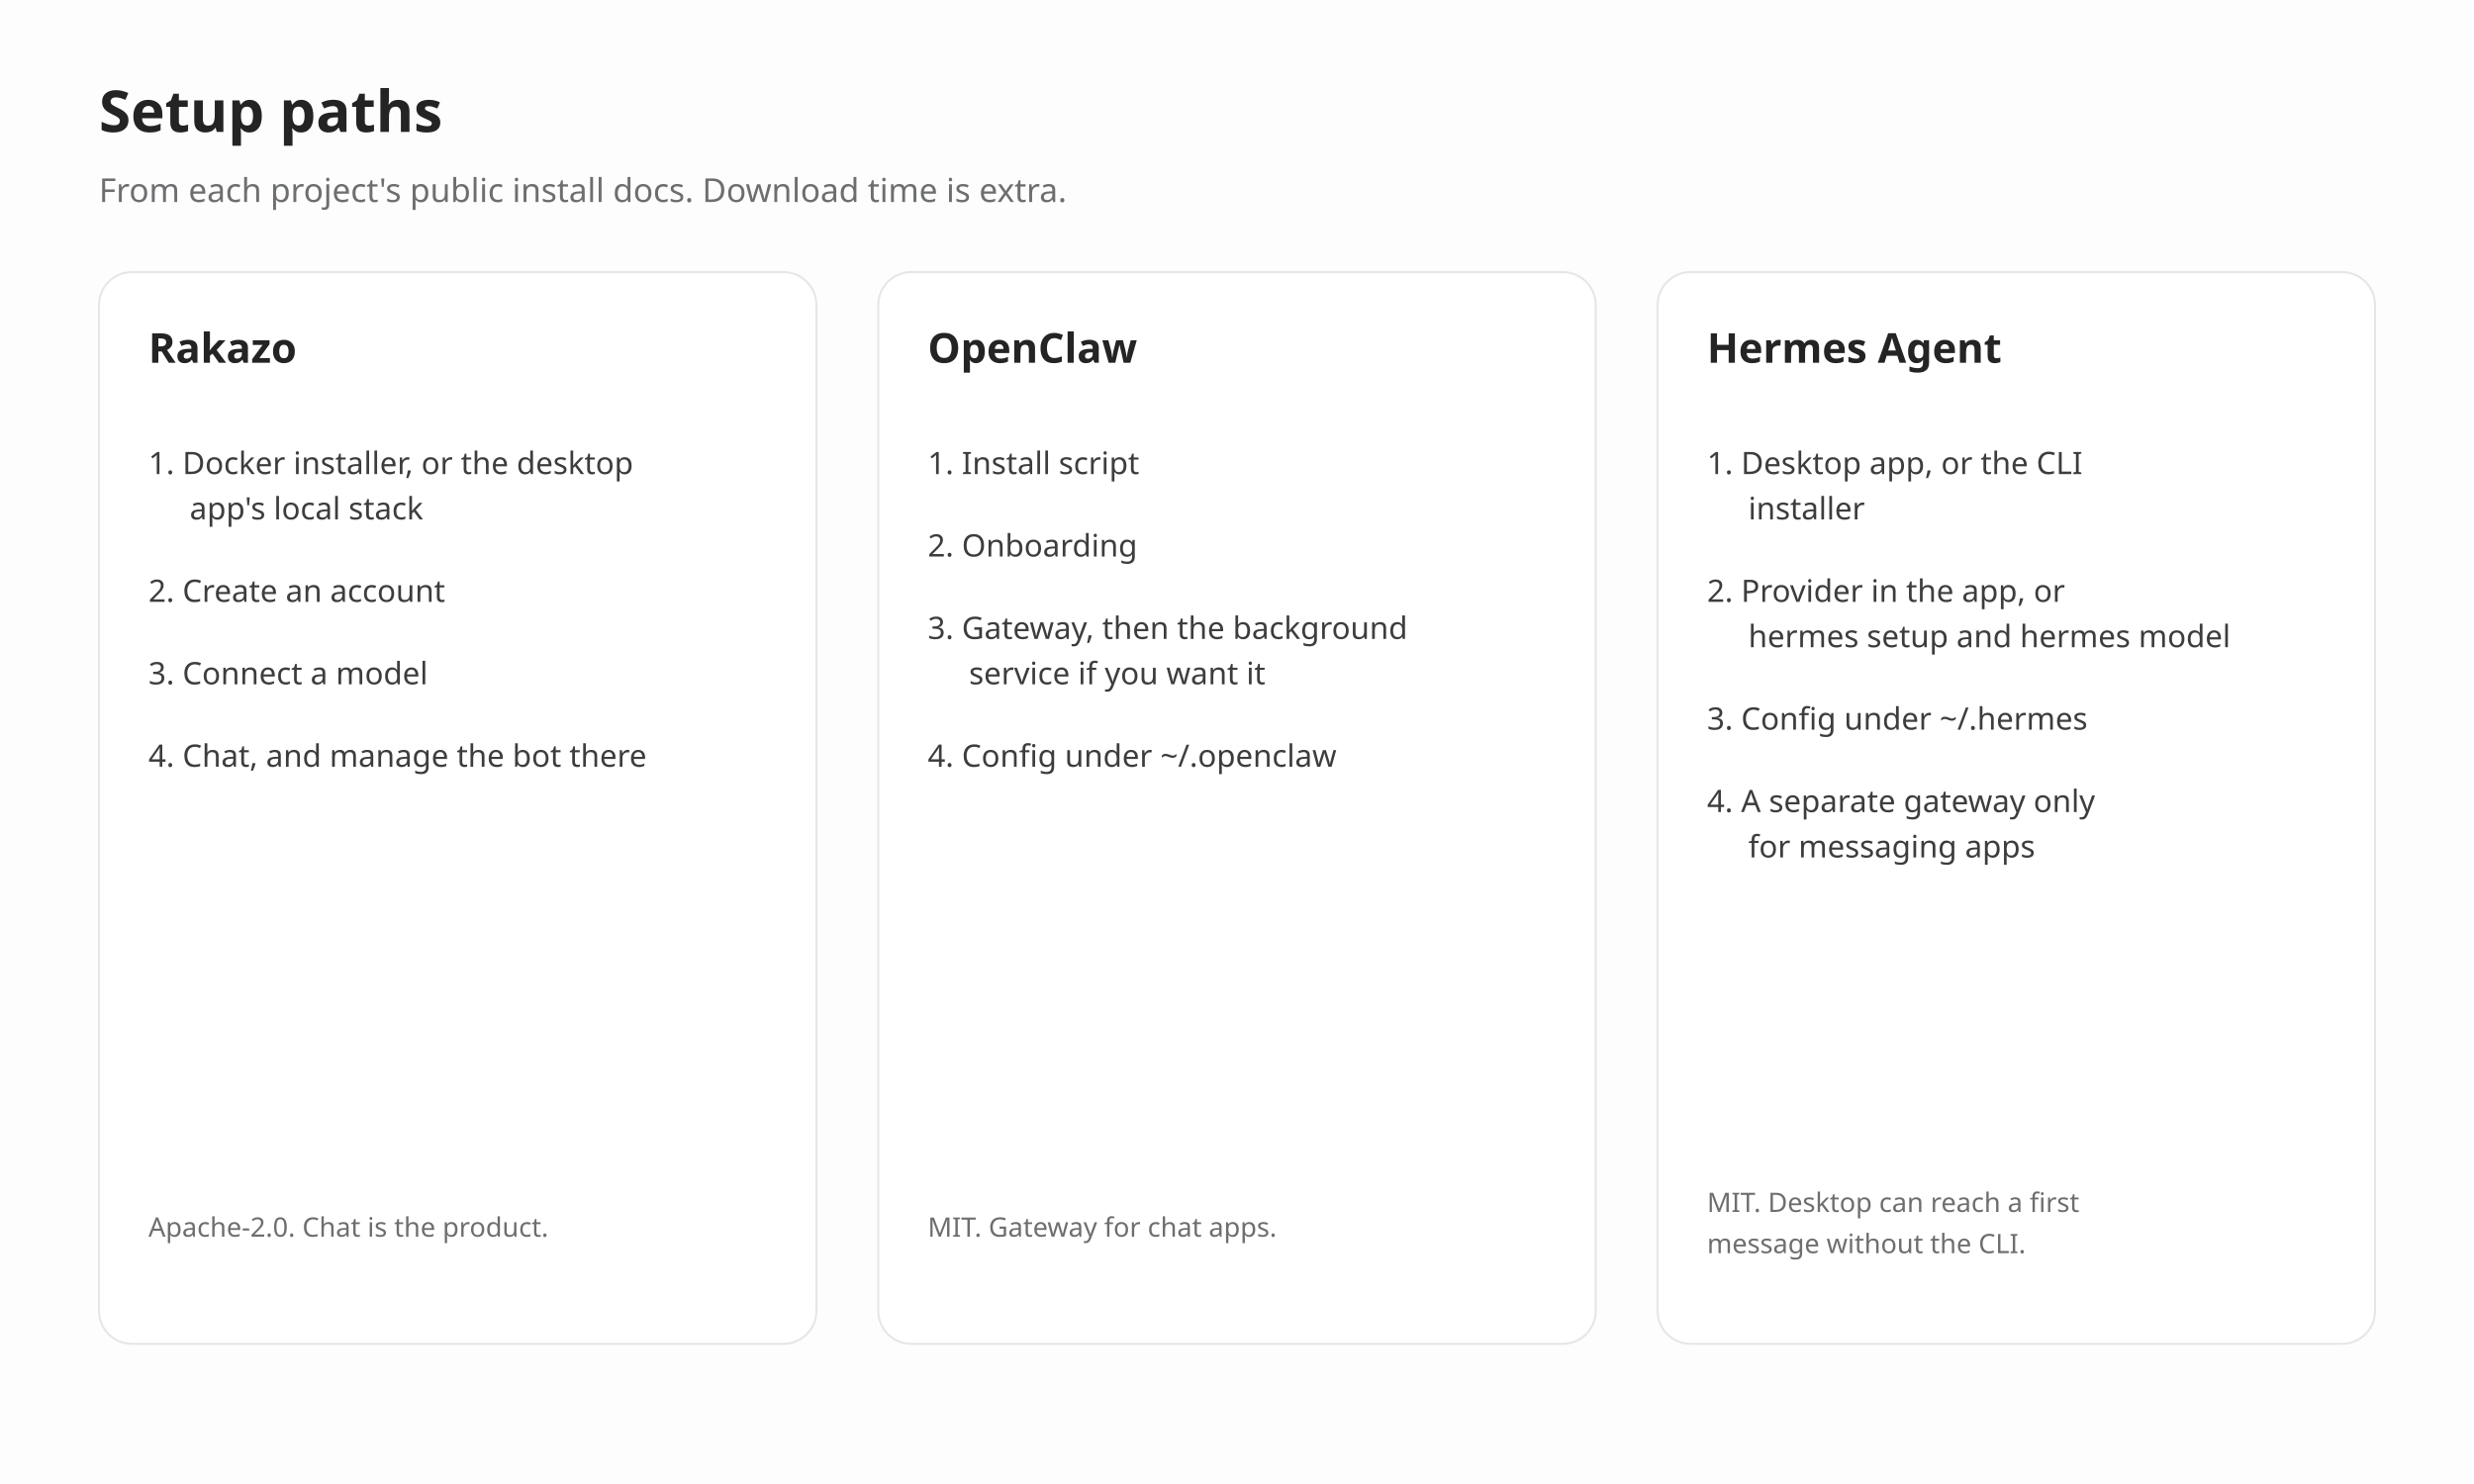
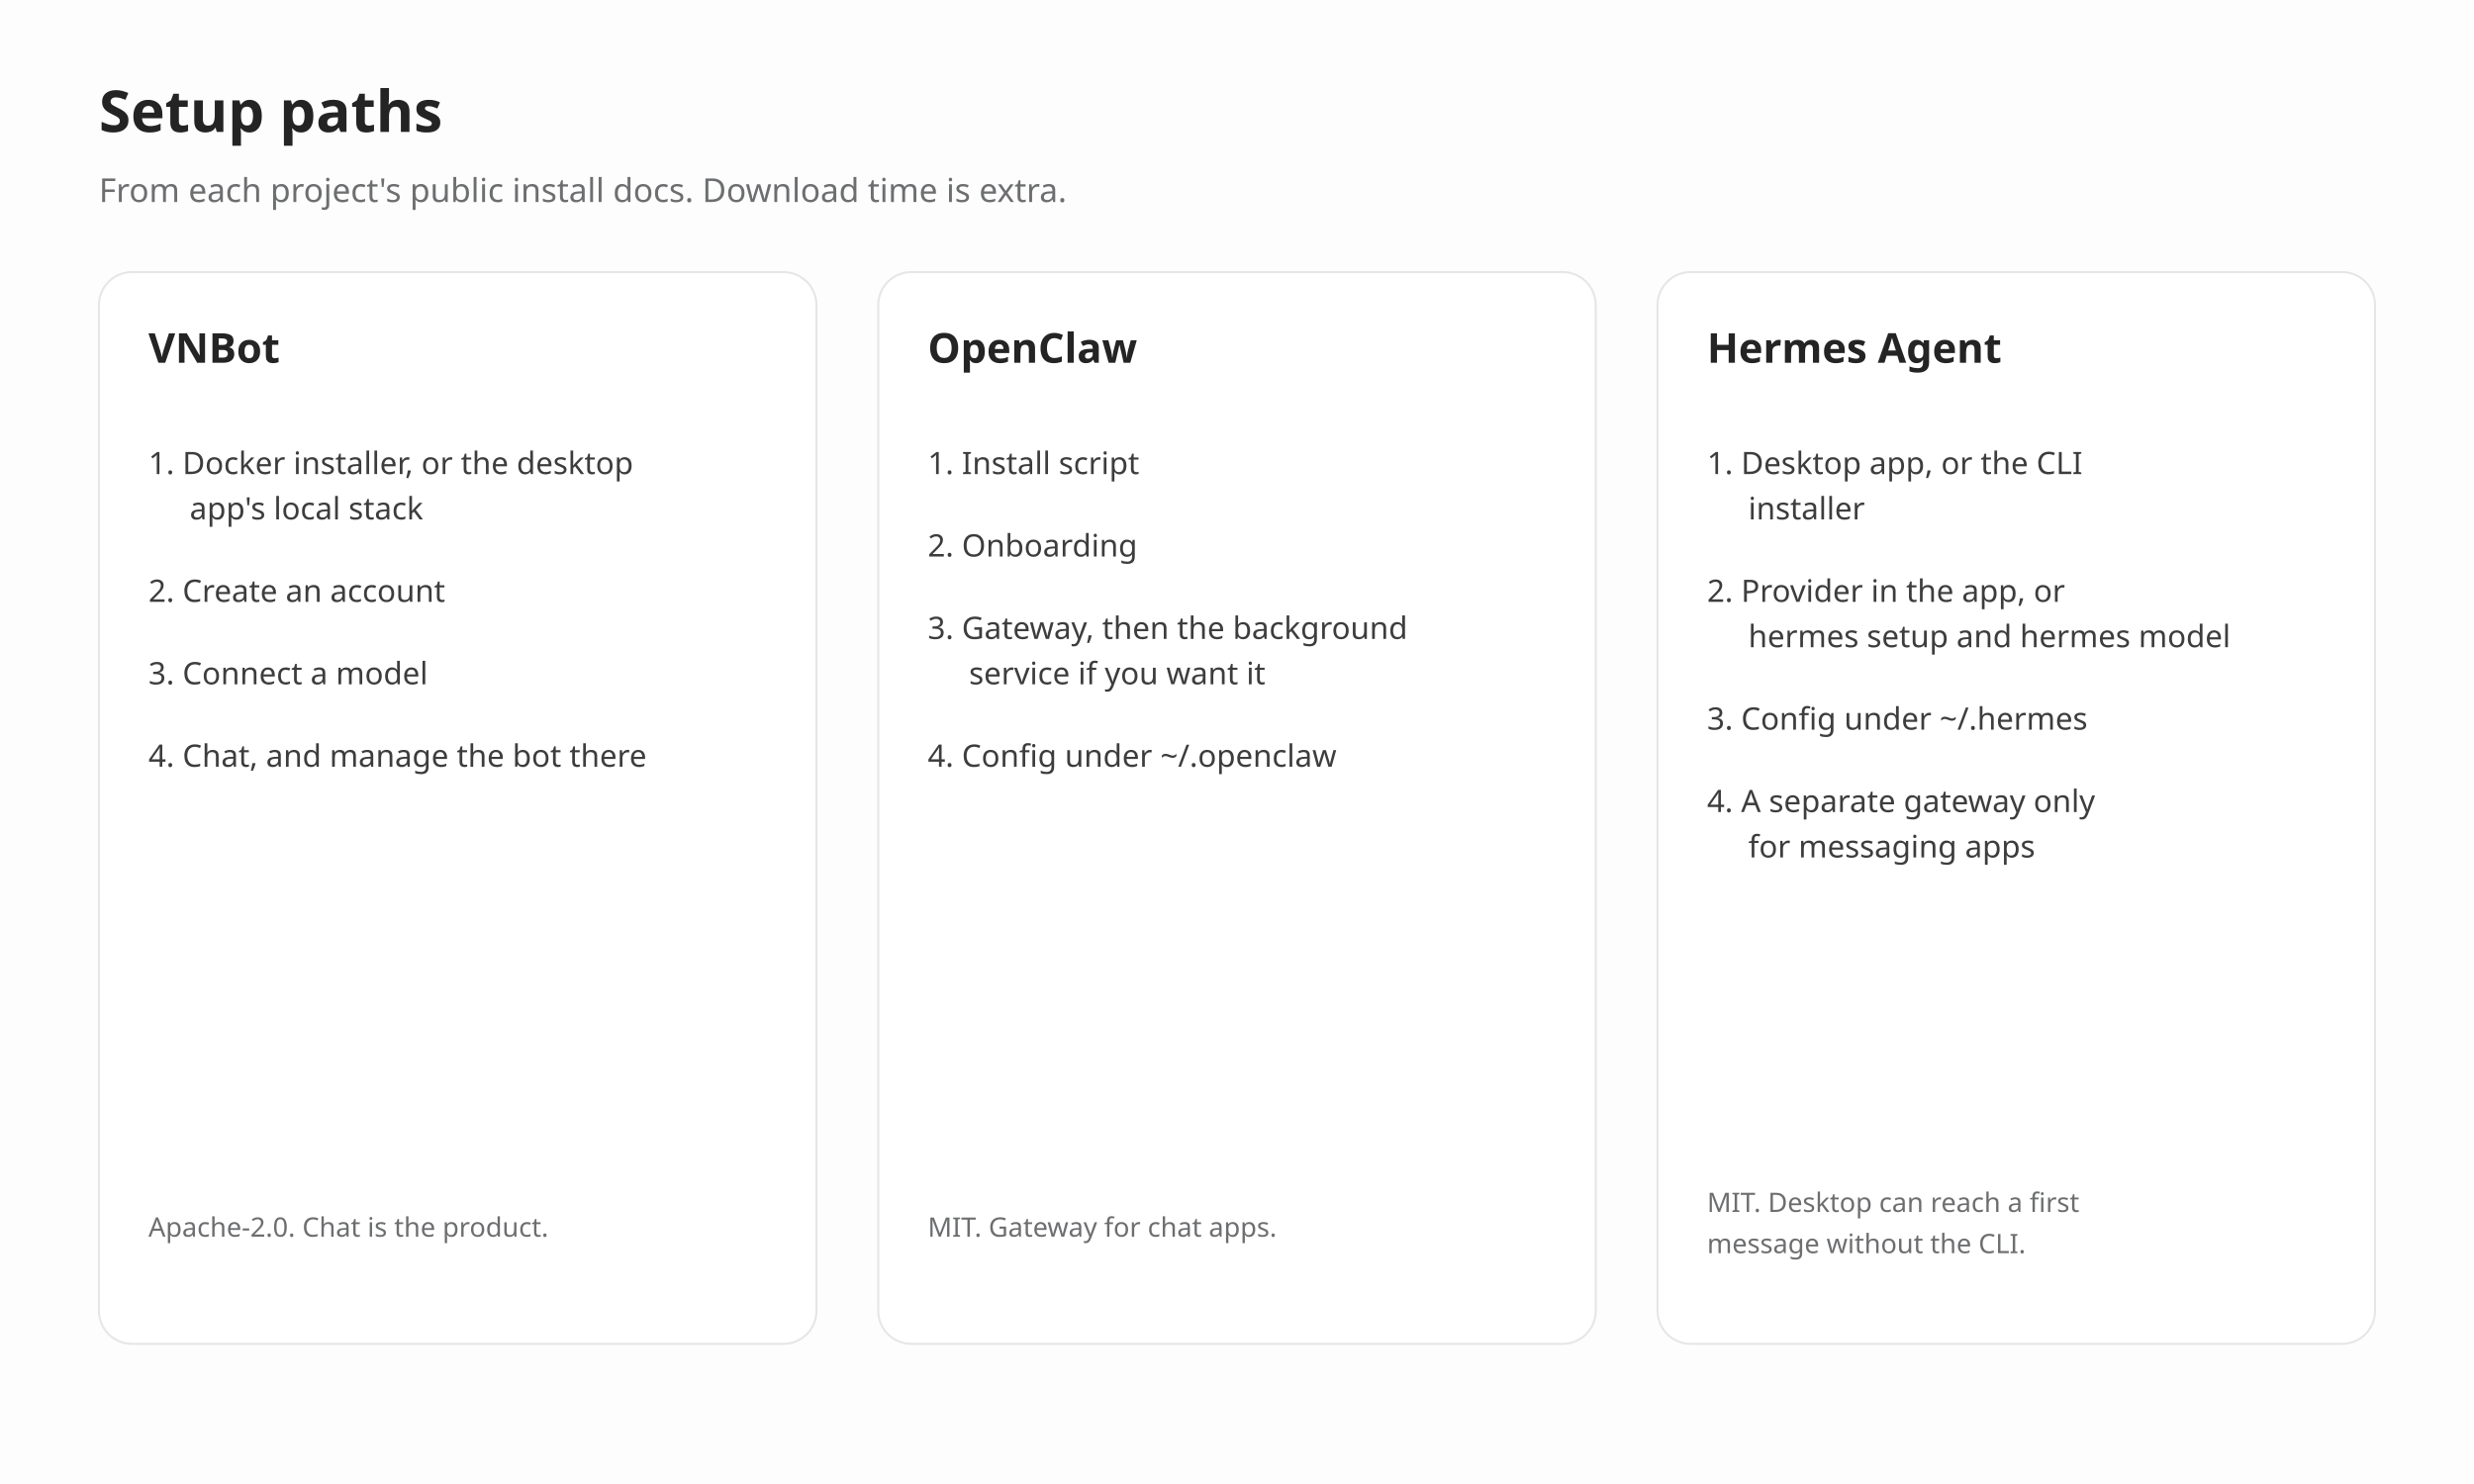
<svg xmlns="http://www.w3.org/2000/svg" width="1200" height="720" viewBox="0 0 1200 720" role="img" aria-labelledby="setupTitle setupDesc">
  <rect width="1200" height="720" fill="#fdfdfd" />
  <text x="48" y="64" fill="#242424" font-family="Geist, ui-sans-serif, system-ui, sans-serif" font-size="28" font-weight="600">Setup paths</text>
  <text x="48" y="98" fill="#6d6e70" font-family="Geist, ui-sans-serif, system-ui, sans-serif" font-size="16">From each project's public install docs. Download time is extra.</text>
  <g font-family="Geist, ui-sans-serif, system-ui, sans-serif">
    <rect x="48" y="132" width="348" height="520" rx="16" fill="#ffffff" stroke="#e6e6e6" />
    <rect x="426" y="132" width="348" height="520" rx="16" fill="#ffffff" stroke="#e6e6e6" />
    <rect x="804" y="132" width="348" height="520" rx="16" fill="#ffffff" stroke="#e6e6e6" />
-     <text x="72" y="176" fill="#242424" font-size="20" font-weight="600">Rakazo</text>
+     <text x="72" y="176" fill="#242424" font-size="20" font-weight="600">VNBot</text>
    <text x="450" y="176" fill="#242424" font-size="20" font-weight="600">OpenClaw</text>
    <text x="828" y="176" fill="#242424" font-size="20" font-weight="600">Hermes Agent</text>
    <g fill="#3d3d3d" font-size="15">
      <text x="72" y="230">1. Docker installer, or the desktop</text>
      <text x="92" y="252">app's local stack</text>
      <text x="72" y="292">2. Create an account</text>
      <text x="72" y="332">3. Connect a model</text>
      <text x="72" y="372">4. Chat, and manage the bot there</text>
      <text x="450" y="230">1. Install script</text>
      <text x="450" y="270">2. Onboarding</text>
      <text x="450" y="310">3. Gateway, then the background</text>
      <text x="470" y="332">service if you want it</text>
      <text x="450" y="372">4. Config under ~/.openclaw</text>
      <text x="828" y="230">1. Desktop app, or the CLI</text>
      <text x="848" y="252">installer</text>
      <text x="828" y="292">2. Provider in the app, or</text>
      <text x="848" y="314">hermes setup and hermes model</text>
      <text x="828" y="354">3. Config under ~/.hermes</text>
      <text x="828" y="394">4. A separate gateway only</text>
      <text x="848" y="416">for messaging apps</text>
    </g>
    <text x="72" y="600" fill="#6d6e70" font-size="13">Apache-2.0. Chat is the product.</text>
    <text x="450" y="600" fill="#6d6e70" font-size="13">MIT. Gateway for chat apps.</text>
    <text x="828" y="588" fill="#6d6e70" font-size="13">MIT. Desktop can reach a first</text>
    <text x="828" y="608" fill="#6d6e70" font-size="13">message without the CLI.</text>
  </g>
</svg>
